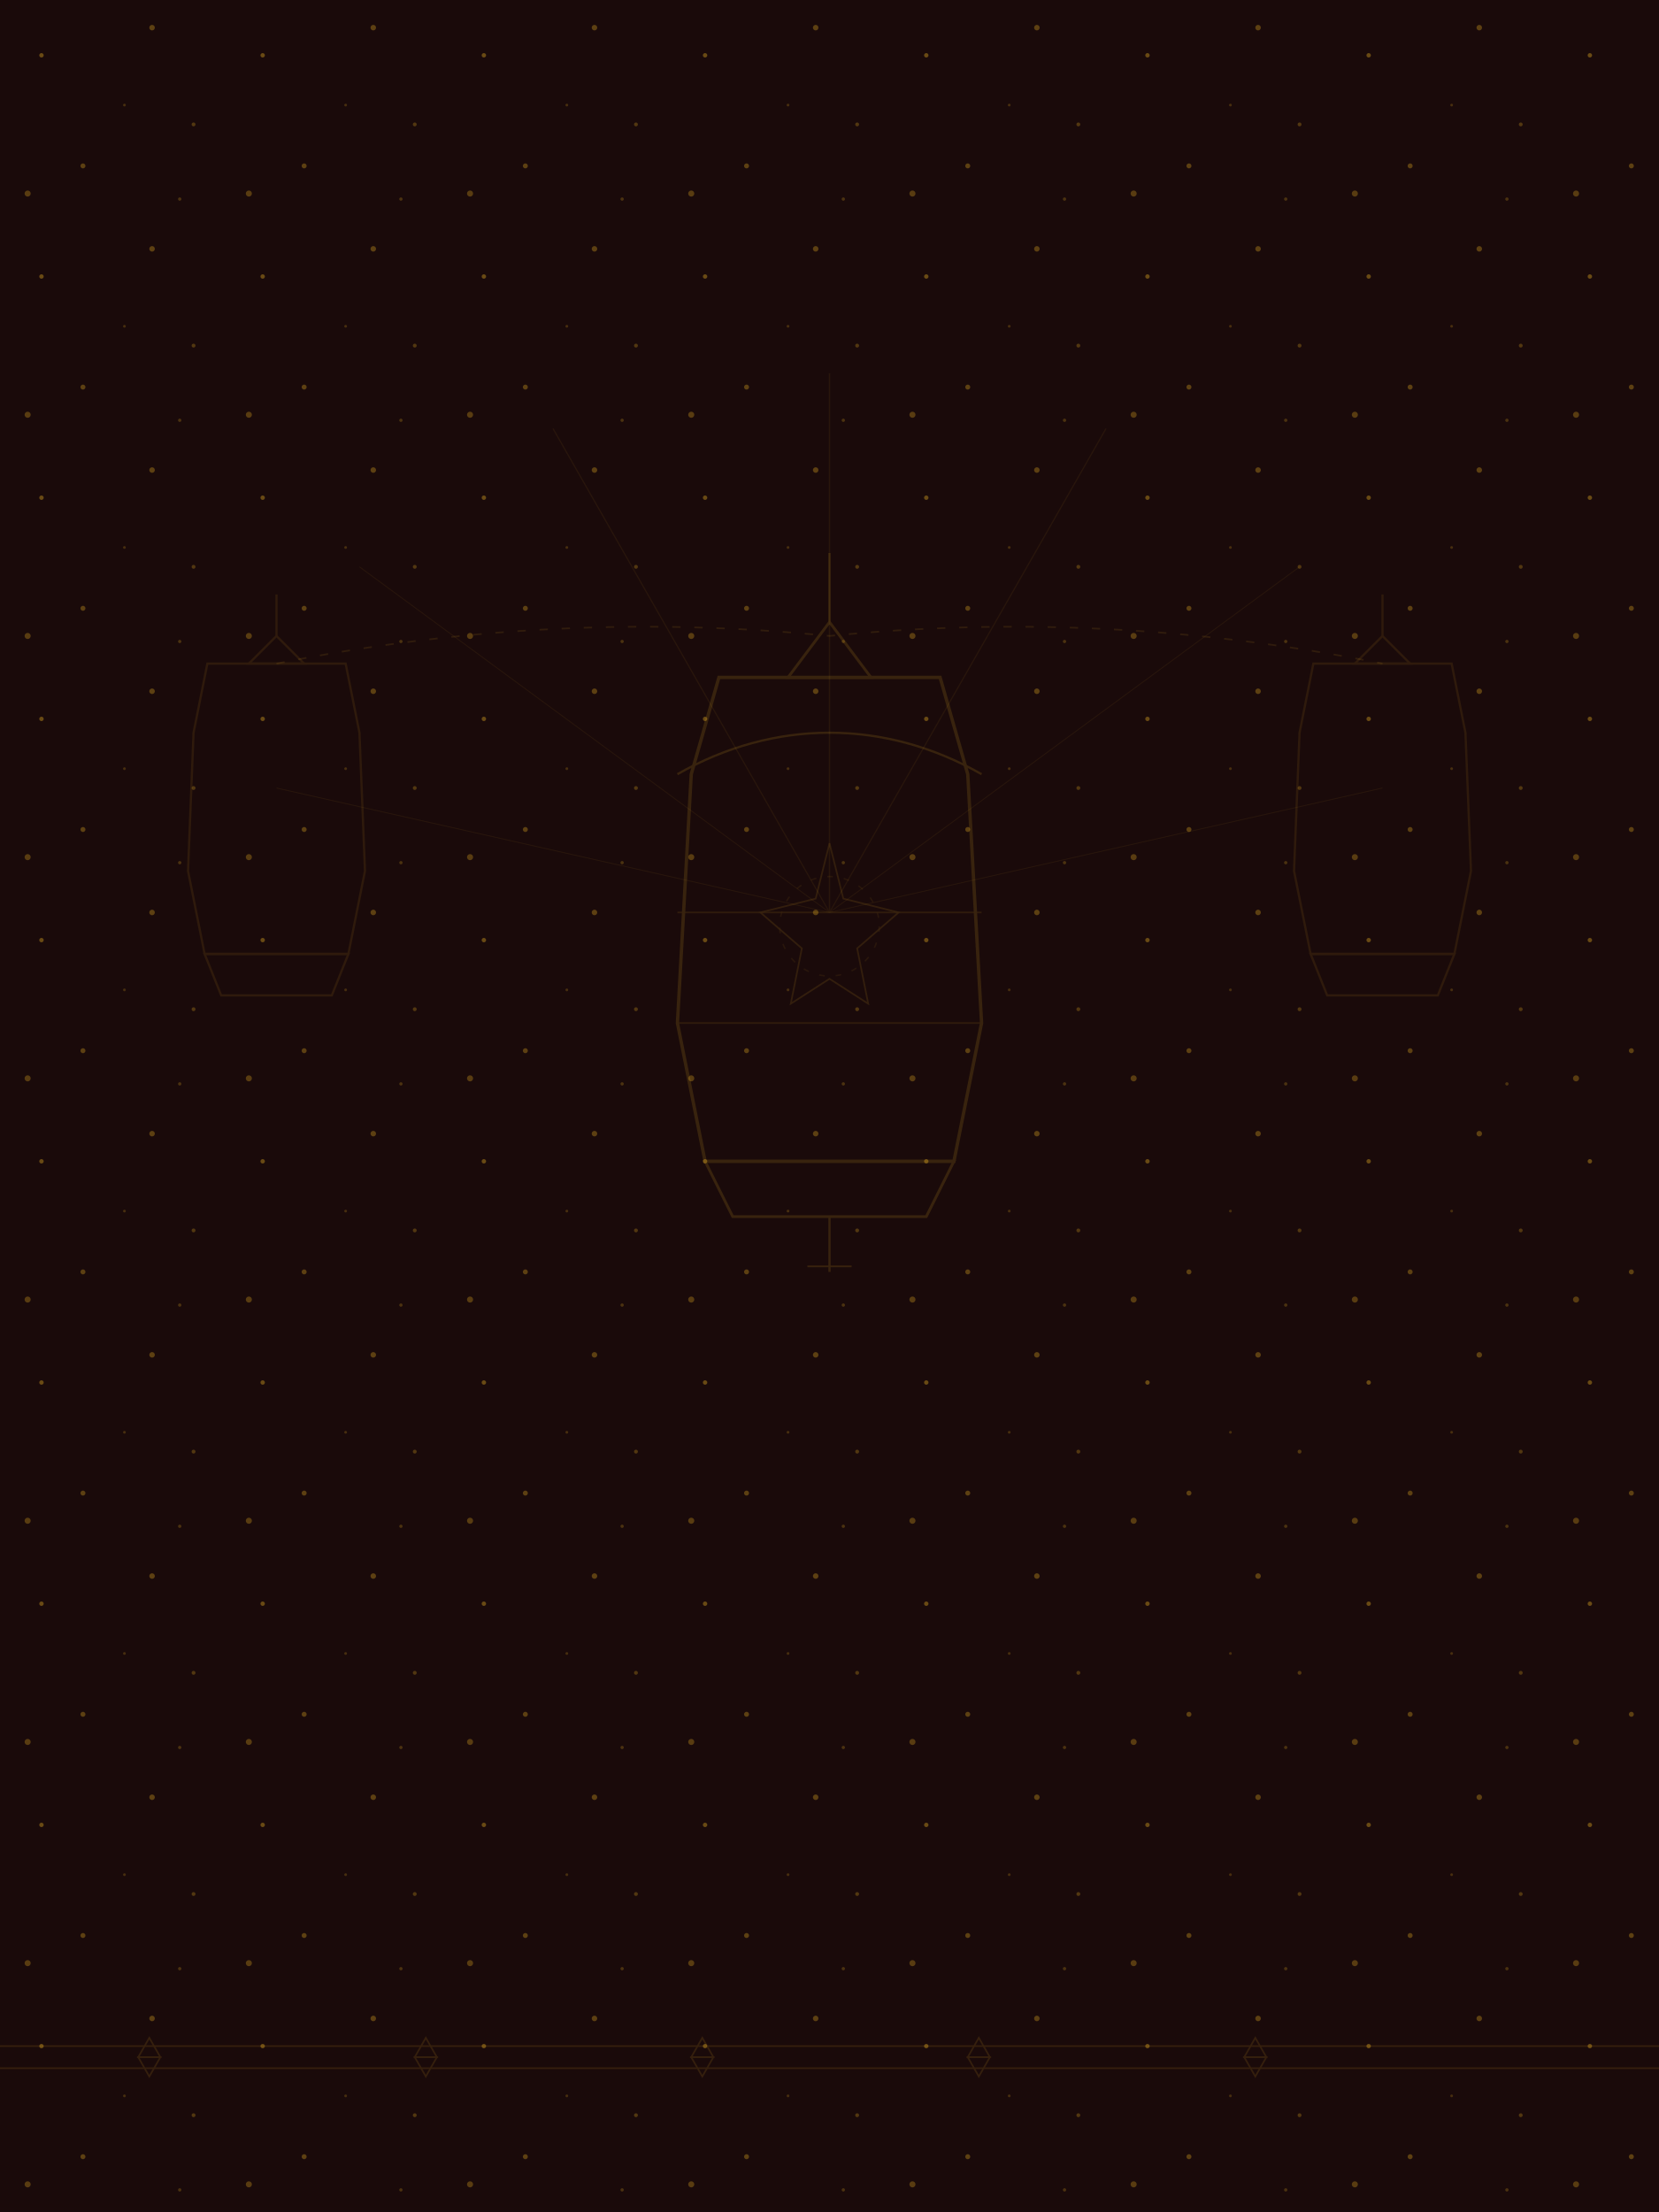
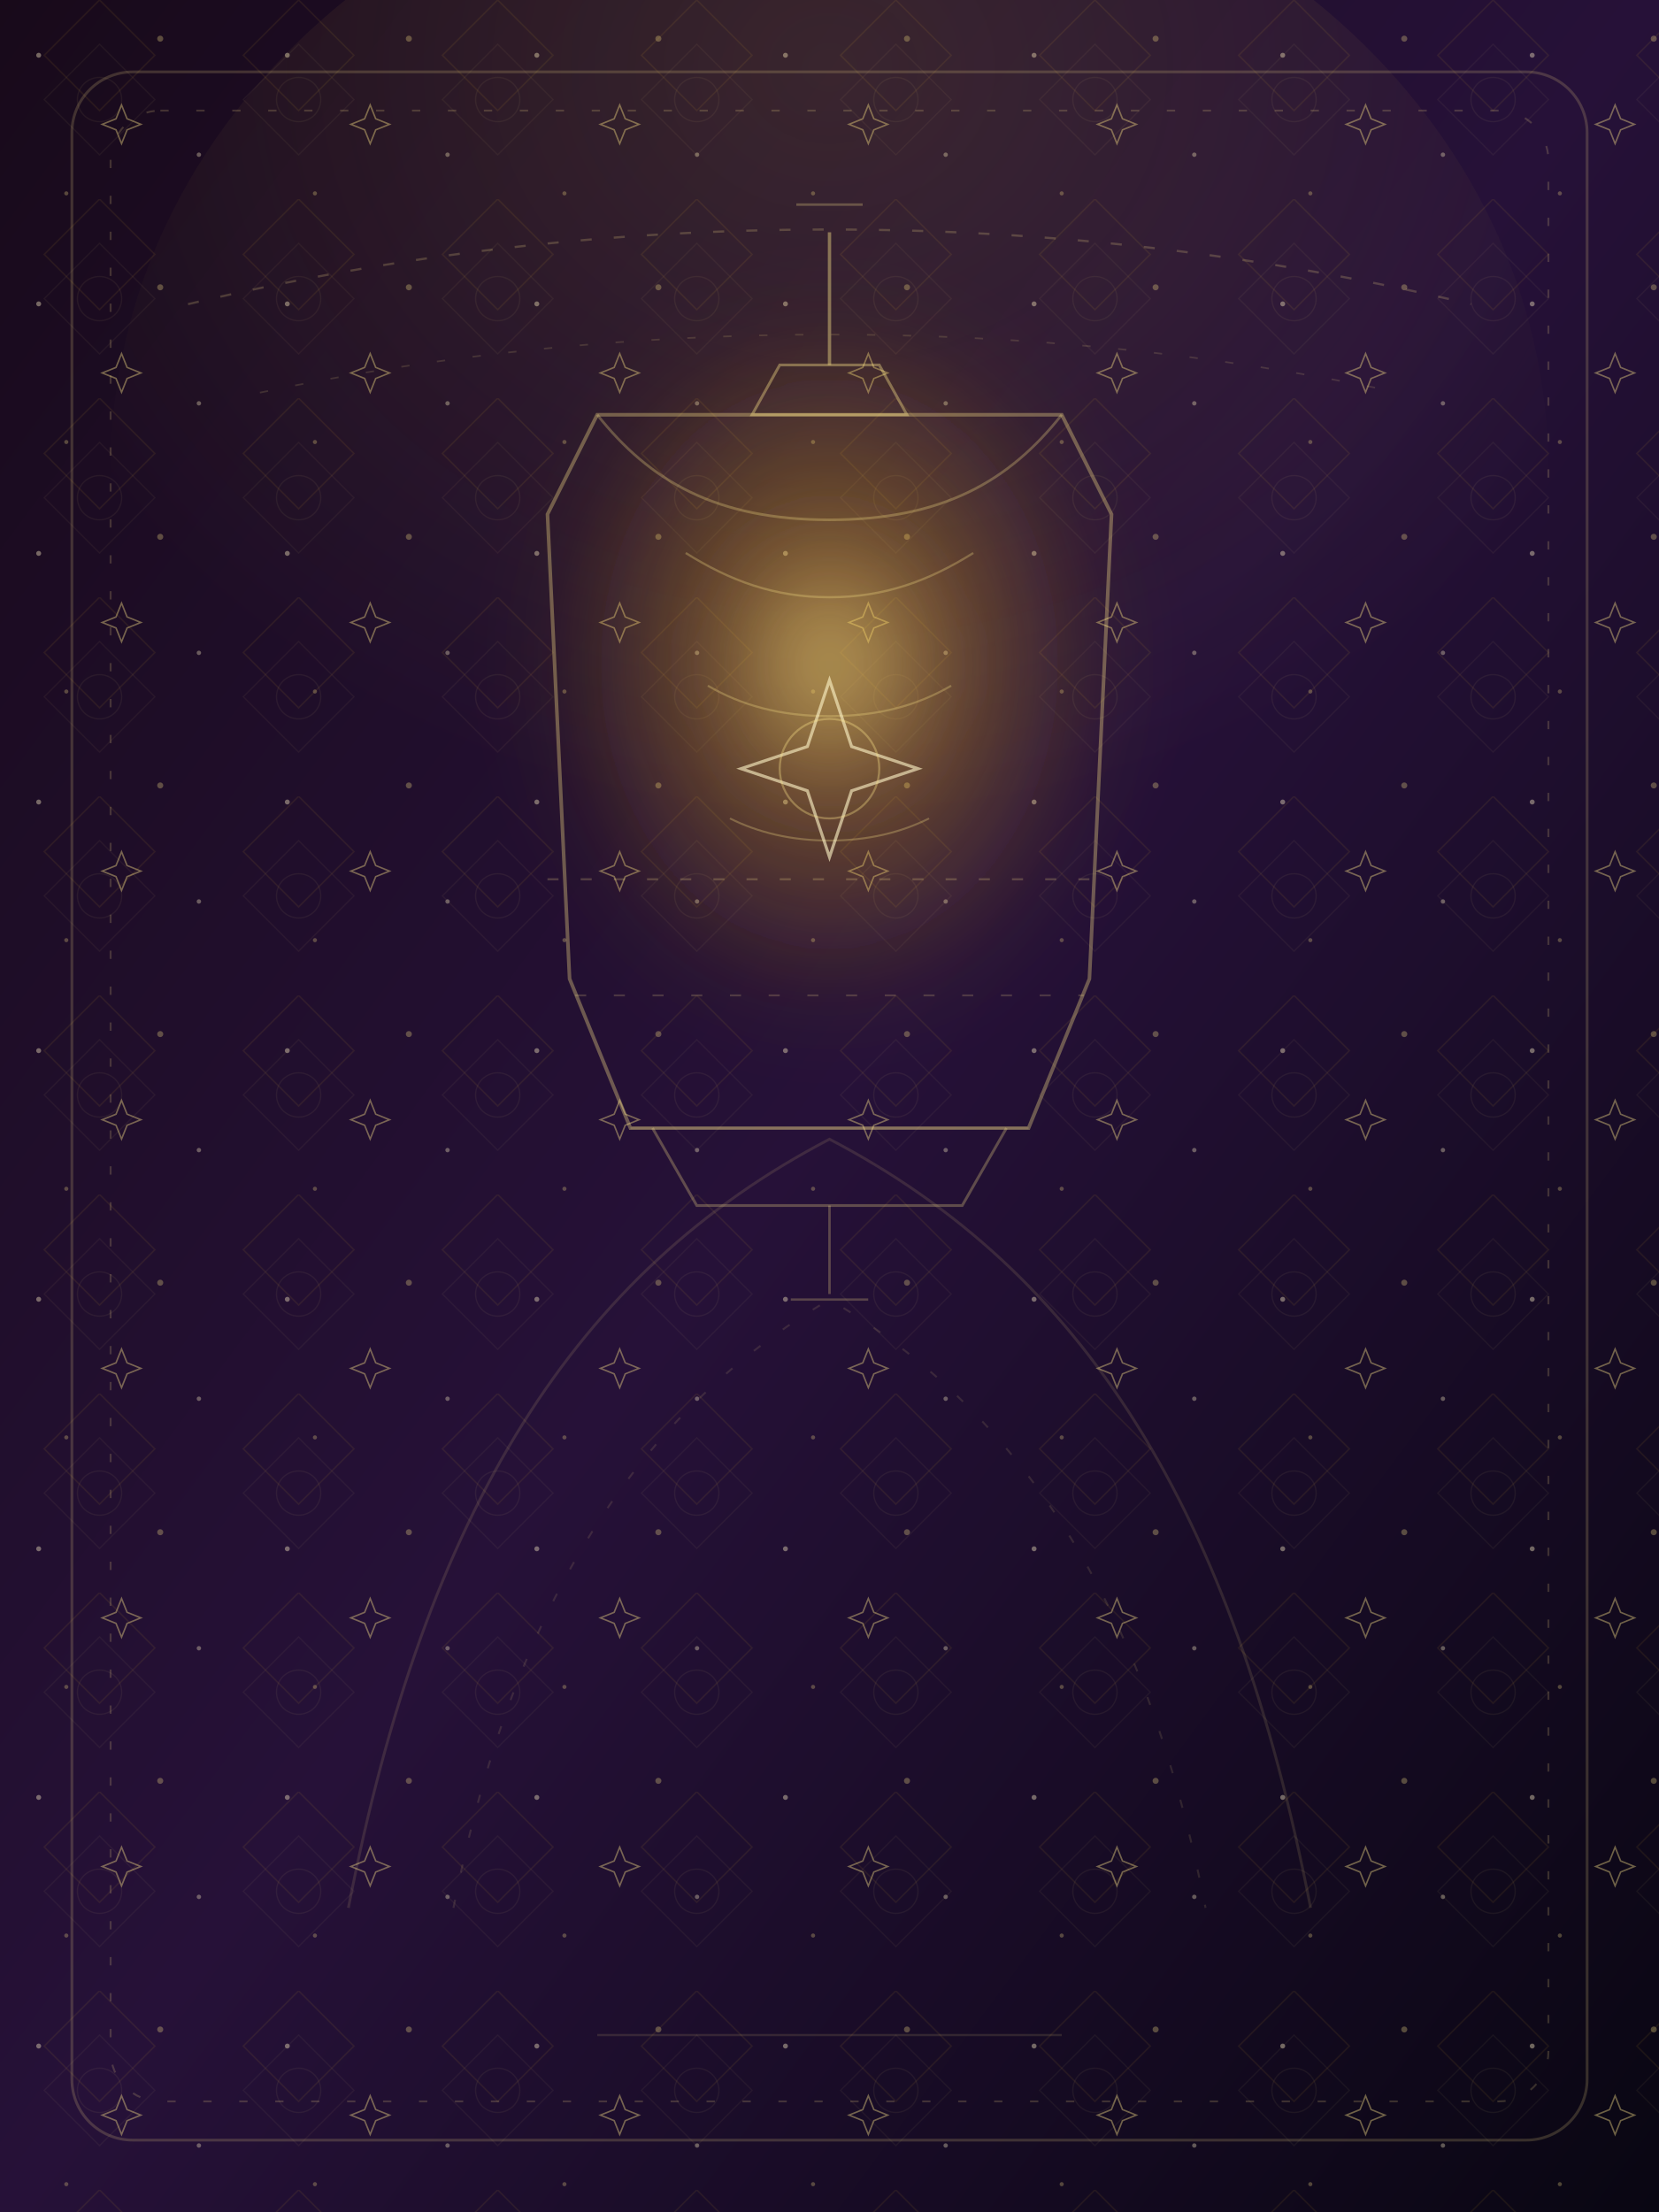
<svg xmlns="http://www.w3.org/2000/svg" viewBox="0 0 600 800" width="600" height="800">
-   <rect width="600" height="800" fill="#1a0a0a" />
  <defs>
-     <pattern id="starfieldAmber" x="0" y="0" width="80" height="80" patternUnits="userSpaceOnUse">
-       <circle cx="15" cy="20" r="0.8" fill="#fbbf24" opacity="0.35" />
-       <circle cx="55" cy="10" r="1" fill="#fbbf24" opacity="0.3" />
-       <circle cx="70" cy="45" r="0.7" fill="#fbbf24" opacity="0.25" />
-       <circle cx="30" cy="60" r="0.9" fill="#fbbf24" opacity="0.3" />
-       <circle cx="65" cy="72" r="0.6" fill="#fbbf24" opacity="0.22" />
-       <circle cx="10" cy="70" r="1.1" fill="#fbbf24" opacity="0.28" />
-       <circle cx="45" cy="38" r="0.5" fill="#fbbf24" opacity="0.2" />
+     <linearGradient id="bg" x1="0" y1="0" x2="1" y2="1">
+       <stop offset="0%" stop-color="#180a1a" />
+       <stop offset="50%" stop-color="#261138" />
+       <stop offset="100%" stop-color="#090612" />
+     </linearGradient>
+     <radialGradient id="lanternGlow" cx="50%" cy="36%" r="36%">
+       <stop offset="0%" stop-color="#fde68a" stop-opacity="0.95" />
+       <stop offset="35%" stop-color="#fbbf24" stop-opacity="0.38" />
+       <stop offset="100%" stop-color="#fbbf24" stop-opacity="0" />
+     </radialGradient>
+     <radialGradient id="upperAura" cx="50%" cy="18%" r="60%">
+       <stop offset="0%" stop-color="#fcd34d" stop-opacity="0.12" />
+       <stop offset="100%" stop-color="#fcd34d" stop-opacity="0" />
+     </radialGradient>
+     <pattern id="stars" width="90" height="90" patternUnits="userSpaceOnUse">
+       <circle cx="14" cy="20" r="0.9" fill="#fef3c7" opacity="0.4" />
+       <circle cx="58" cy="14" r="1.1" fill="#fde68a" opacity="0.3" />
+       <circle cx="72" cy="56" r="0.8" fill="#fef3c7" opacity="0.34" />
+       <circle cx="24" cy="70" r="0.75" fill="#fde68a" opacity="0.28" />
+       <path d="M44 38l2 5 5 2-5 2-2 5-2-5-5-2 5-2z" fill="none" stroke="#fde68a" stroke-width="0.55" opacity="0.4" />
    </pattern>
+     <pattern id="mashrabiya" width="72" height="72" patternUnits="userSpaceOnUse">
+       <path d="M36 0l20 20-20 20-20-20z" fill="none" stroke="#fbbf24" stroke-width="0.55" opacity="0.15" />
+       <path d="M36 16l20 20-20 20-20-20z" fill="none" stroke="#fde68a" stroke-width="0.45" opacity="0.1" />
+       <circle cx="36" cy="36" r="8" fill="none" stroke="#fde68a" stroke-width="0.45" opacity="0.12" />
+     </pattern>
+     <filter id="softBlur" x="-25%" y="-25%" width="150%" height="150%">
+       <feGaussianBlur stdDeviation="18" />
+     </filter>
  </defs>
-   <rect width="600" height="800" fill="url(#starfieldAmber)" />
-   <g transform="translate(300,340)" opacity="0.14" stroke="#fbbf24" fill="none">
-     <polygon points="0,-115 -15,-95 15,-95" stroke-width="1" />
-     <line x1="0" y1="-115" x2="0" y2="-140" stroke-width="0.8" />
-     <path d="M-40,-95 L-50,-60 L-55,30 L-45,80 L45,80 L55,30 L50,-60 L40,-95 Z" stroke-width="1.2" />
-     <line x1="-55" y1="-10" x2="55" y2="-10" stroke-width="0.6" opacity="0.7" />
-     <line x1="-55" y1="30" x2="55" y2="30" stroke-width="0.6" opacity="0.7" />
-     <path d="M-55,-60 C-20,-80 20,-80 55,-60" stroke-width="0.8" />
-     <polygon points="-45,80 -35,100 35,100 45,80" stroke-width="1" />
-     <line x1="0" y1="100" x2="0" y2="120" stroke-width="0.8" />
-     <line x1="-8" y1="118" x2="8" y2="118" stroke-width="0.6" />
-     <polygon points="0,-35 5,-15 25,-10 10,3 14,23 0,14 -14,23 -10,3 -25,-10 -5,-15" stroke-width="0.6" opacity="0.8" />
-     <circle cx="0" cy="-5" r="18" stroke-width="0.5" stroke-dasharray="2,4" opacity="0.5" />
+   <rect width="600" height="800" fill="url(#bg)" />
+   <rect width="600" height="800" fill="url(#stars)" />
+   <rect width="600" height="800" fill="url(#mashrabiya)" opacity="0.5" />
+   <ellipse cx="300" cy="170" rx="260" ry="230" fill="url(#upperAura)" />
+   <path d="M68 110c76-18 152-27 232-27s156 9 232 27" fill="none" stroke="#fde68a" stroke-width="0.8" opacity="0.2" stroke-dasharray="4 8" />
+   <path d="M94 142c66-14 135-21 206-21 71 0 140 7 206 21" fill="none" stroke="#fde68a" stroke-width="0.6" opacity="0.14" stroke-dasharray="3 10" />
+   <g transform="translate(300 274)">
+     <ellipse cx="0" cy="16" rx="142" ry="178" fill="url(#lanternGlow)" filter="url(#softBlur)" opacity="0.92" />
+     <line x1="0" y1="-190" x2="0" y2="-142" stroke="#fde68a" stroke-width="1.2" opacity="0.42" />
+     <line x1="-12" y1="-200" x2="12" y2="-200" stroke="#fde68a" stroke-width="0.9" opacity="0.26" />
+     <path d="M-18-142h36l10 18h-56z" fill="none" stroke="#fde68a" stroke-width="1" opacity="0.38" />
+     <path d="M-84-124h168l18 36-8 168-22 54H-72l-22-54-8-168z" fill="none" stroke="#fde68a" stroke-width="1.3" opacity="0.34" />
+     <path d="M-84-124c19 24 43 38 84 38s65-14 84-38" fill="none" stroke="#fde68a" stroke-width="0.95" opacity="0.28" />
+     <path d="M-102 44h204" fill="none" stroke="#fde68a" stroke-width="0.8" opacity="0.2" stroke-dasharray="4 8" />
+     <path d="M-92 86h184" fill="none" stroke="#fde68a" stroke-width="0.7" opacity="0.18" stroke-dasharray="4 10" />
+     <path d="M-72 134h144" fill="none" stroke="#fde68a" stroke-width="0.8" opacity="0.18" />
+     <path d="M-64 134l16 28h96l16-28" fill="none" stroke="#fde68a" stroke-width="1" opacity="0.28" />
+     <line x1="0" y1="162" x2="0" y2="194" stroke="#fde68a" stroke-width="0.9" opacity="0.26" />
+     <path d="M-14 196h28" fill="none" stroke="#fde68a" stroke-width="0.85" opacity="0.24" />
+     <g opacity="0.28" stroke="#fde68a" fill="none">
+       <path d="M-52-74c16 10 32 16 52 16s36-6 52-16" stroke-width="0.8" />
+       <path d="M-44-26c12 7 26 11 44 11s32-4 44-11" stroke-width="0.75" />
+       <path d="M-36 22c10 5 22 8 36 8s26-3 36-8" stroke-width="0.7" />
+     </g>
+     <path d="M0-28l8 24 24 8-24 8-8 24-8-24-24-8 24-8z" fill="none" stroke="#fef3c7" stroke-width="1.1" opacity="0.62" />
+     <circle cx="0" cy="4" r="18" fill="none" stroke="#fde68a" stroke-width="0.75" opacity="0.34" />
  </g>
-   <g transform="translate(100,300)" opacity="0.09" stroke="#fbbf24" fill="none" stroke-width="0.8">
-     <line x1="0" y1="-70" x2="0" y2="-85" />
-     <polygon points="0,-70 -10,-60 10,-60" />
-     <path d="M-25,-60 L-30,-35 L-32,15 L-26,45 L26,45 L32,15 L30,-35 L25,-60 Z" />
-     <polygon points="-26,45 -20,60 20,60 26,45" />
+   <g opacity="0.12" stroke="#fde68a" fill="none">
+     <path d="M126 690c28-144 82-230 174-278 92 48 146 134 174 278" stroke-width="1" />
+     <path d="M164 690c22-112 68-180 136-220 68 40 114 108 136 220" stroke-width="0.7" stroke-dasharray="3 10" />
+     <path d="M216 736h168" stroke-width="0.8" />
  </g>
-   <g transform="translate(500,300)" opacity="0.09" stroke="#fbbf24" fill="none" stroke-width="0.8">
-     <line x1="0" y1="-70" x2="0" y2="-85" />
-     <polygon points="0,-70 -10,-60 10,-60" />
-     <path d="M-25,-60 L-30,-35 L-32,15 L-26,45 L26,45 L32,15 L30,-35 L25,-60 Z" />
-     <polygon points="-26,45 -20,60 20,60 26,45" />
-   </g>
-   <path d="M 100,240 Q 200,220 300,230 Q 400,220 500,240" fill="none" stroke="#fbbf24" stroke-width="0.6" opacity="0.1" stroke-dasharray="3,5" />
-   <g transform="translate(300,335)" opacity="0.07" stroke="#fbbf24">
-     <line x1="0" y1="-5" x2="0" y2="-200" stroke-width="0.5" />
-     <line x1="0" y1="-5" x2="100" y2="-180" stroke-width="0.4" />
-     <line x1="0" y1="-5" x2="-100" y2="-180" stroke-width="0.4" />
-     <line x1="0" y1="-5" x2="170" y2="-130" stroke-width="0.3" />
-     <line x1="0" y1="-5" x2="-170" y2="-130" stroke-width="0.3" />
-     <line x1="0" y1="-5" x2="200" y2="-50" stroke-width="0.3" />
-     <line x1="0" y1="-5" x2="-200" y2="-50" stroke-width="0.3" />
-   </g>
-   <g opacity="0.12" stroke="#fbbf24" fill="none" stroke-width="0.6">
-     <line x1="0" y1="740" x2="600" y2="740" />
-     <line x1="0" y1="748" x2="600" y2="748" />
-     <polygon points="50,744 58,744 54,737 50,744" transform="translate(0,0)" />
-     <polygon points="50,744 58,744 54,751 50,744" transform="translate(0,0)" />
-     <polygon points="50,744 58,744 54,737 50,744" transform="translate(100,0)" />
-     <polygon points="50,744 58,744 54,751 50,744" transform="translate(100,0)" />
-     <polygon points="50,744 58,744 54,737 50,744" transform="translate(200,0)" />
-     <polygon points="50,744 58,744 54,751 50,744" transform="translate(200,0)" />
-     <polygon points="50,744 58,744 54,737 50,744" transform="translate(300,0)" />
-     <polygon points="50,744 58,744 54,751 50,744" transform="translate(300,0)" />
-     <polygon points="50,744 58,744 54,737 50,744" transform="translate(400,0)" />
-     <polygon points="50,744 58,744 54,751 50,744" transform="translate(400,0)" />
+   <g opacity="0.18" stroke="#fde68a" fill="none">
+     <rect x="26" y="26" width="548" height="748" rx="22" stroke-width="1" />
+     <rect x="40" y="40" width="520" height="720" rx="18" stroke-width="0.7" stroke-dasharray="3 10" />
  </g>
</svg>
